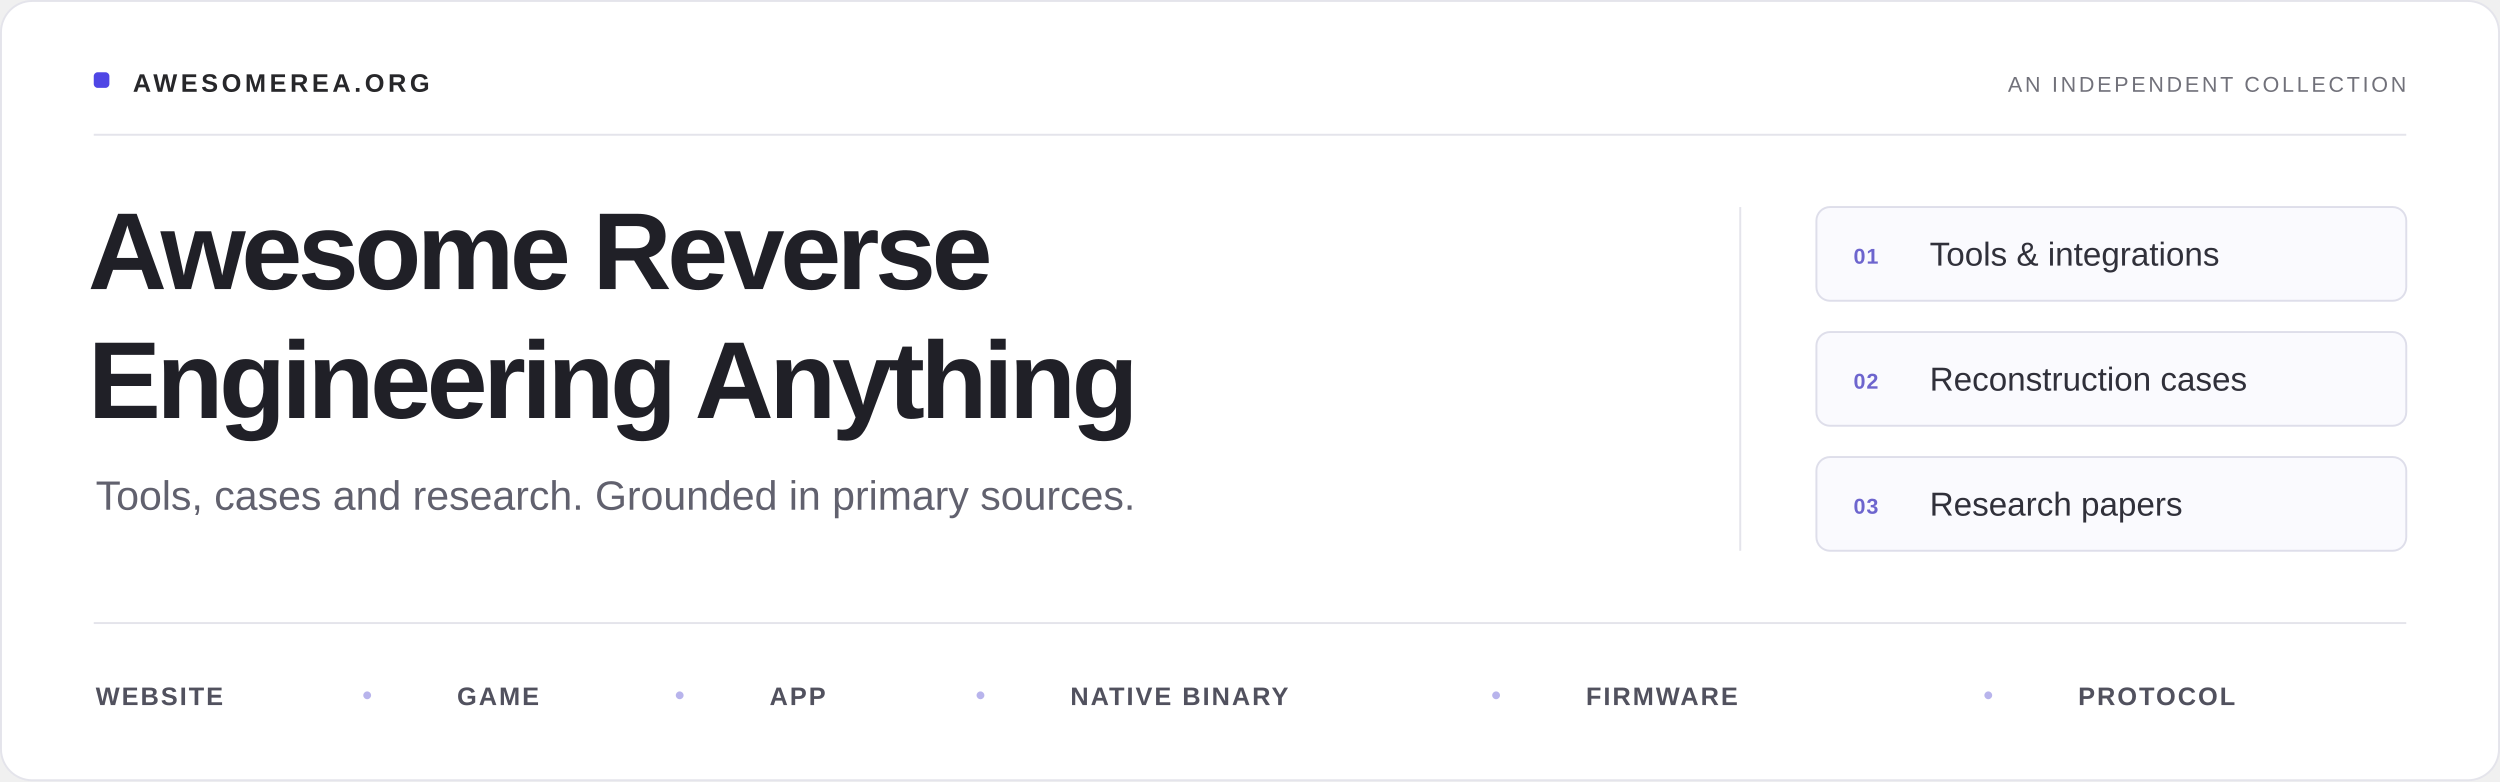
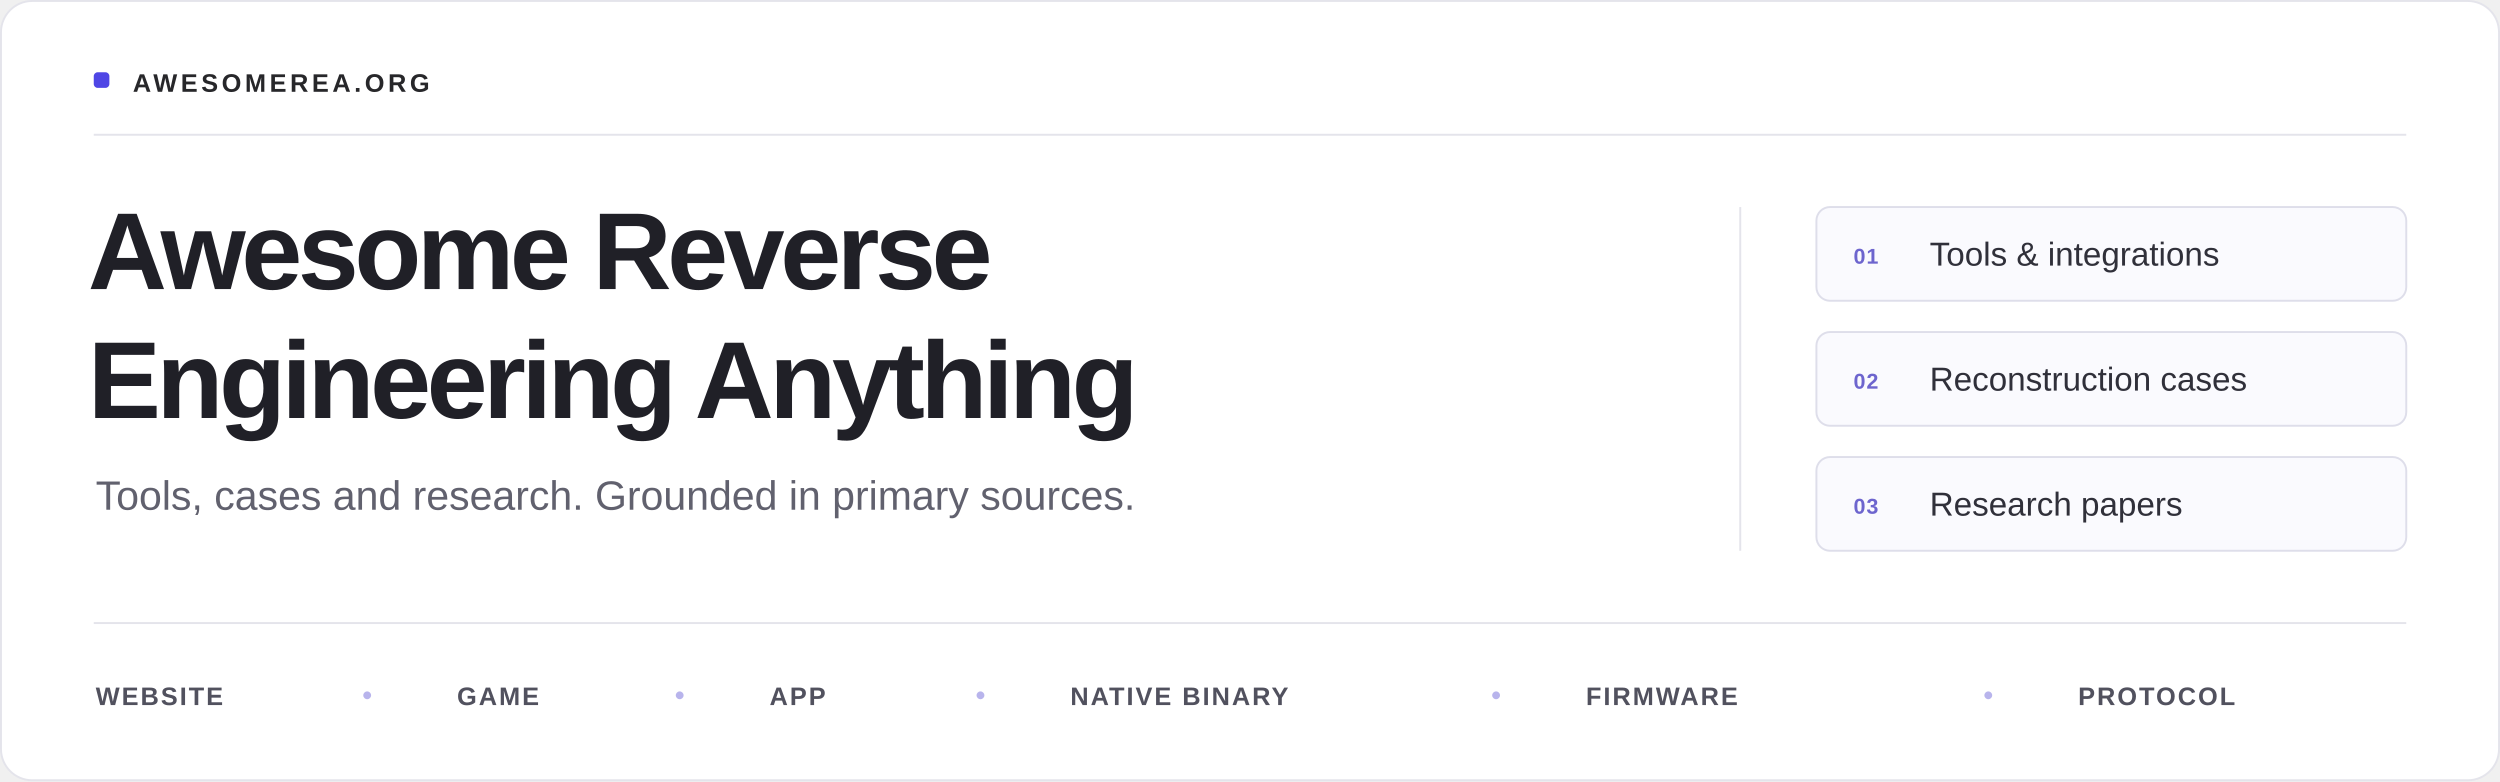
<svg xmlns="http://www.w3.org/2000/svg" width="1280" height="400" viewBox="0 0 1280 400" role="img" aria-labelledby="title description">
  <rect x=".5" y=".5" width="1279" height="399" rx="16" fill="#fff" stroke="#e4e4eb" />
  <g font-family="Arial, Helvetica, sans-serif">
    <rect x="48" y="37" width="8" height="8" rx="2" fill="#4f46e5" />
    <text x="68" y="47" font-size="13" font-weight="700" letter-spacing="1.8" fill="#27272a">AWESOMEREA.ORG</text>
-     <text x="1232" y="47" text-anchor="end" font-size="11" letter-spacing="1.4" fill="#71717a">AN INDEPENDENT COLLECTION</text>
    <path d="M48 69H1232" stroke="#e4e4eb" />
    <g fill="#202027" font-size="56" font-weight="700" letter-spacing="-2.2">
      <text x="45" y="148">Awesome Reverse</text>
      <text x="45" y="214">Engineering Anything</text>
    </g>
    <text x="49" y="261" font-size="21" fill="#61616e">Tools, cases and research. Grounded in primary sources.</text>
    <g transform="translate(930 106)">
      <path d="M-39 0V176" stroke="#e4e4eb" />
      <g fill="#fafafe" stroke="#dedeea">
        <rect width="302" height="48" rx="7" />
        <rect y="64" width="302" height="48" rx="7" />
        <rect y="128" width="302" height="48" rx="7" />
      </g>
      <g font-size="11" fill="#6d65ce" font-weight="700" letter-spacing=".5">
        <text x="19" y="29">01</text>
        <text x="19" y="93">02</text>
        <text x="19" y="157">03</text>
      </g>
      <g font-size="17" fill="#30303a">
        <text x="58" y="30">Tools &amp; integrations</text>
        <text x="58" y="94">Reconstruction cases</text>
        <text x="58" y="158">Research papers</text>
      </g>
    </g>
    <path d="M48 319H1232" stroke="#e4e4eb" />
    <g fill="#51515e" font-size="13" font-weight="600" letter-spacing="1">
      <text x="49" y="361">WEBSITE</text>
      <text x="234" y="361">GAME</text>
      <text x="394" y="361">APP</text>
      <text x="548" y="361">NATIVE BINARY</text>
      <text x="812" y="361">FIRMWARE</text>
      <text x="1064" y="361">PROTOCOL</text>
    </g>
    <g fill="#b8b4ec">
      <circle cx="188" cy="356" r="2" />
      <circle cx="348" cy="356" r="2" />
      <circle cx="502" cy="356" r="2" />
      <circle cx="766" cy="356" r="2" />
      <circle cx="1018" cy="356" r="2" />
    </g>
  </g>
</svg>
